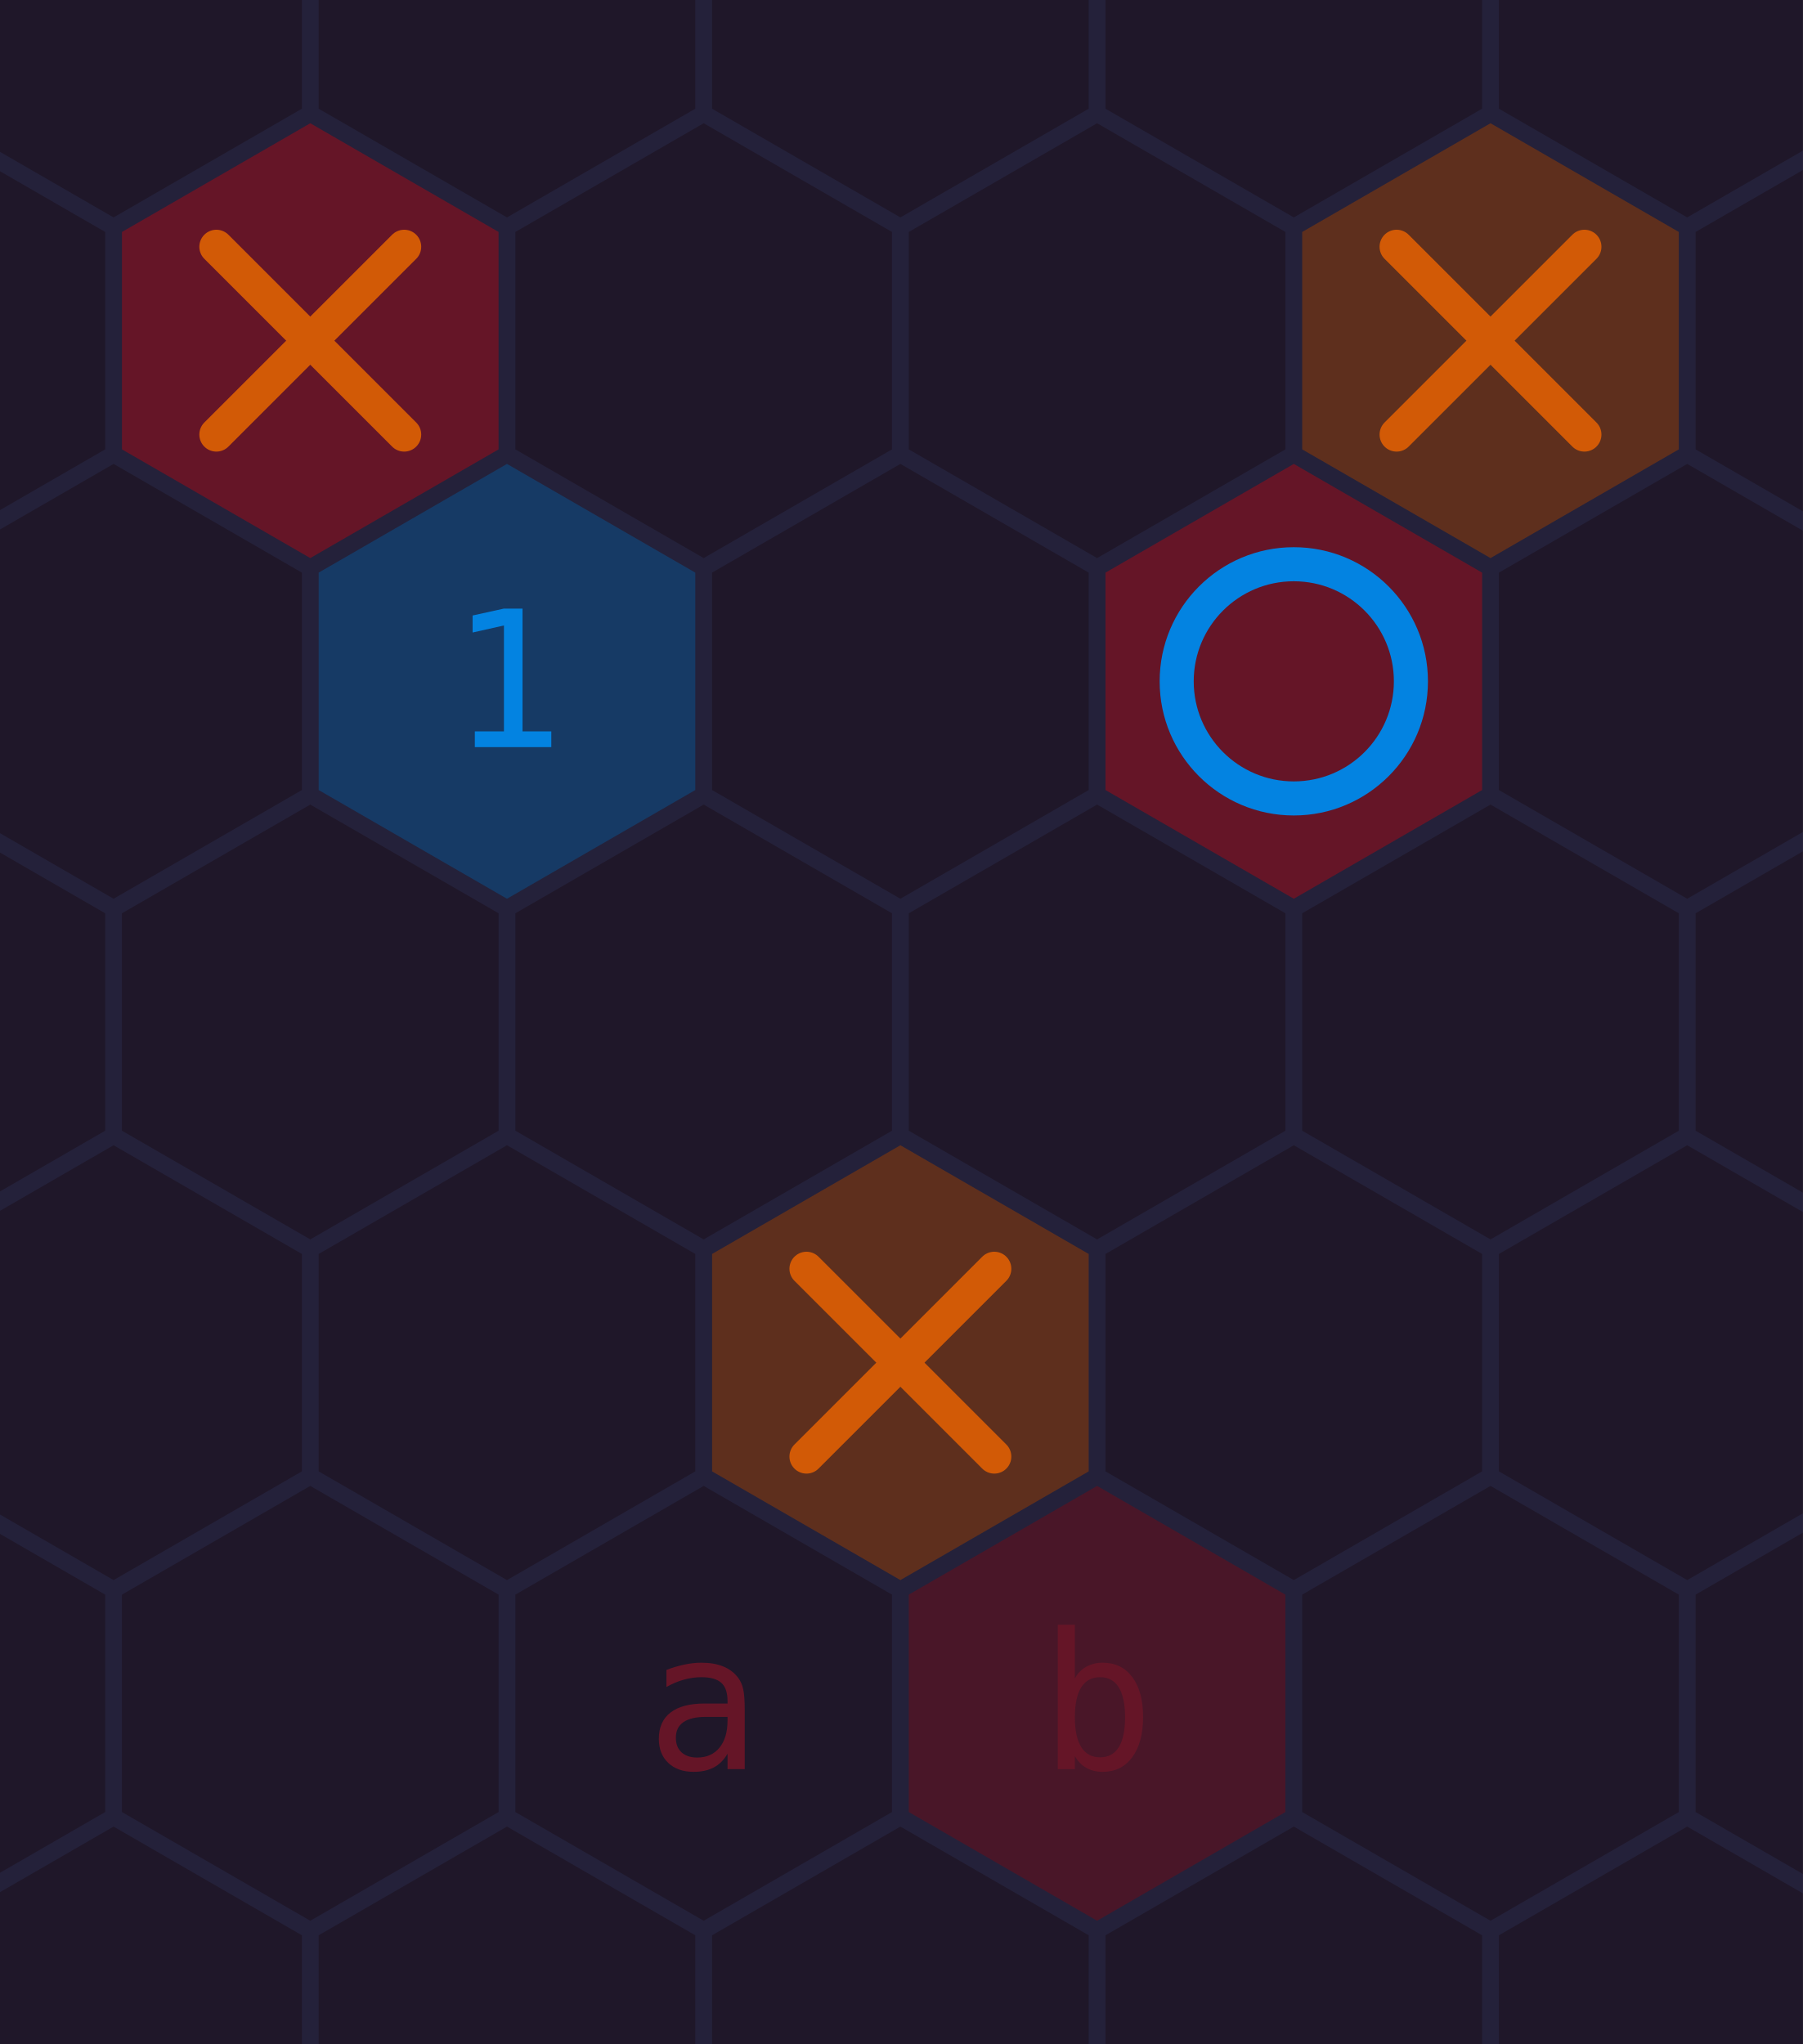
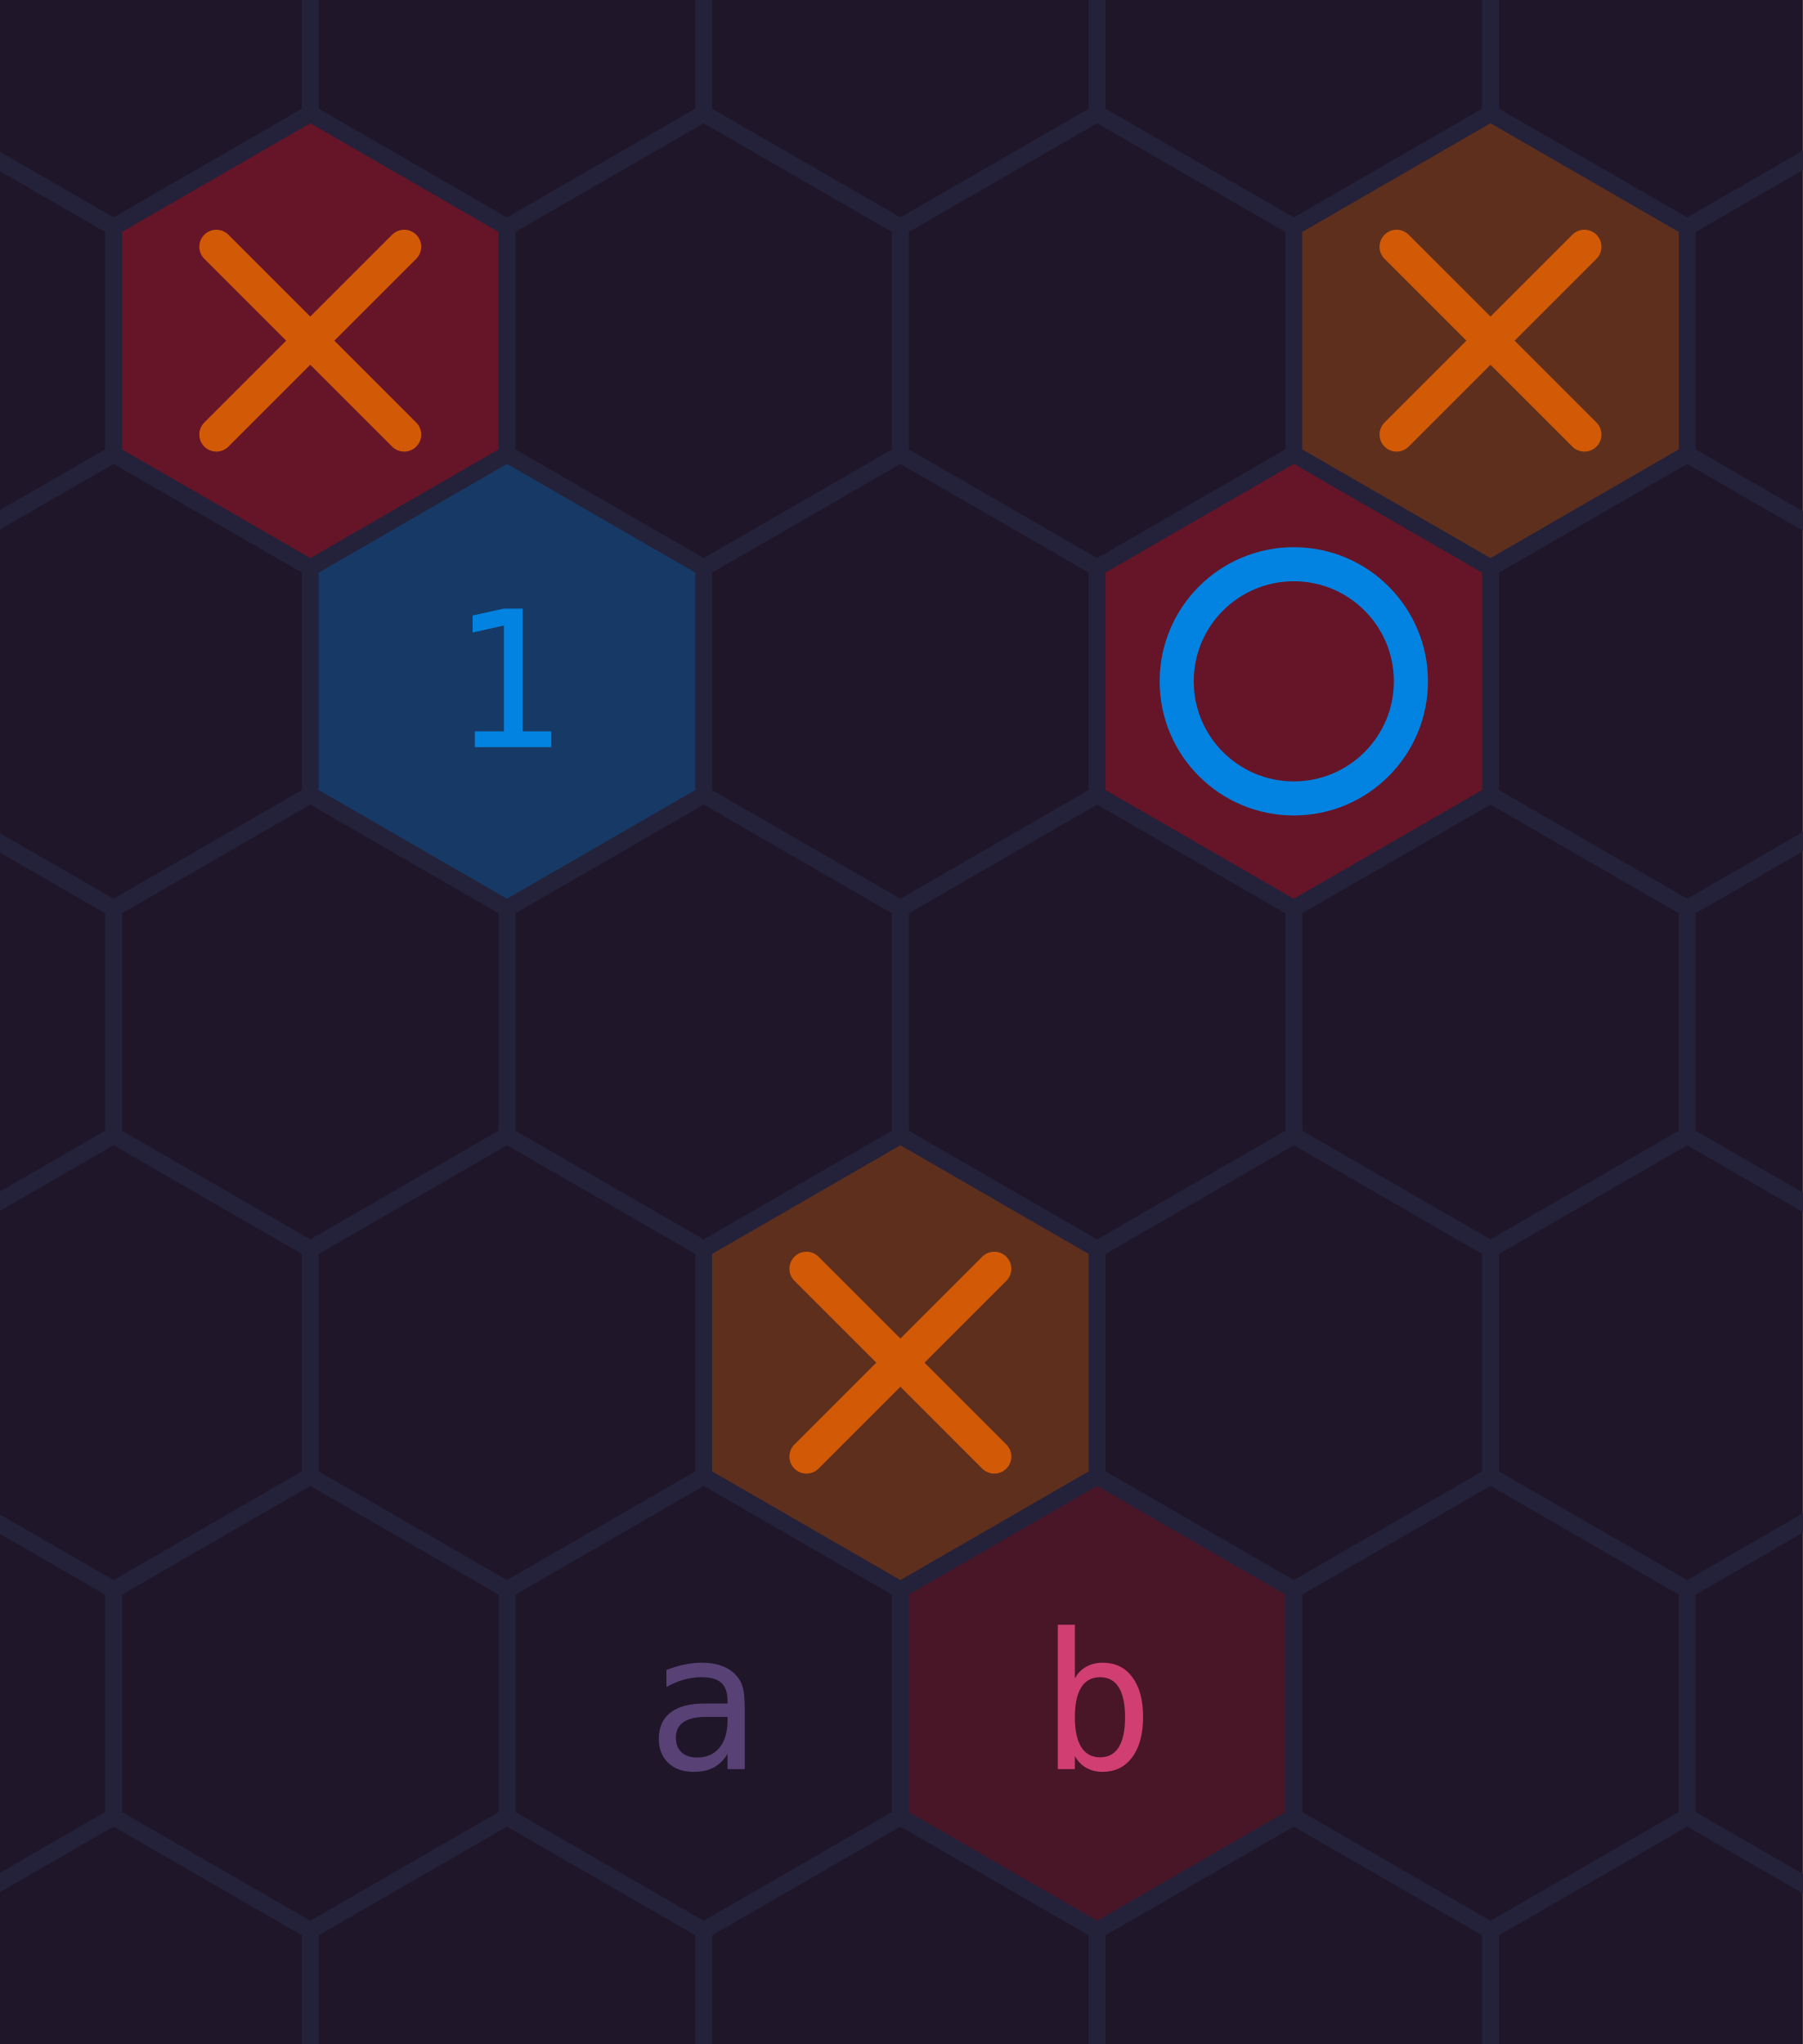
<svg xmlns="http://www.w3.org/2000/svg" viewBox="-87.426 -96.0 508 576">
  <rect x="-87.426" y="-96.0" width="100%" height="100%" fill="rgba(31, 23, 41, 1.0)" />
  <defs>
    <mask x="-87.426" y="-96.0" width="100%" height="100%" id="full-mask" mask-type="luminance" maskUnits="userSpaceOnUse">
      <rect x="-87.426" y="-96.0" width="100%" height="100%" fill="rgba(255, 255, 255, 1.0)" />
    </mask>
    <mask x="-87.426" y="-96.0" width="100%" height="100%" id="text-mask" mask-type="luminance" maskUnits="userSpaceOnUse">
      <rect x="-87.426" y="-96.0" width="100%" height="100%" fill="rgba(255, 255, 255, 1.0)" />
      <text stroke="rgba(51, 51, 51, 1.0)" stroke-width="8.925" stroke-linecap="round" stroke-linejoin="round" font-weight="normal" font-family="consolas, monospace, sans-serif" font-size="53.55px" text-anchor="middle" dominant-baseline="central" x="110.851" y="384.0">a</text>
      <text fill="rgba(0, 0, 0, 1.0)" font-weight="normal" font-family="consolas, monospace, sans-serif" font-size="53.55px" text-anchor="middle" dominant-baseline="central" x="110.851" y="384.0">a</text>
      <text stroke="rgba(51, 51, 51, 1.0)" stroke-width="8.925" stroke-linecap="round" stroke-linejoin="round" font-weight="normal" font-family="consolas, monospace, sans-serif" font-size="53.55px" text-anchor="middle" dominant-baseline="central" x="55.426" y="96.0">1</text>
      <text fill="rgba(0, 0, 0, 1.0)" font-weight="normal" font-family="consolas, monospace, sans-serif" font-size="53.55px" text-anchor="middle" dominant-baseline="central" x="55.426" y="96.0">1</text>
      <text stroke="rgba(51, 51, 51, 1.0)" stroke-width="8.925" stroke-linecap="round" stroke-linejoin="round" font-weight="normal" font-family="consolas, monospace, sans-serif" font-size="53.55px" text-anchor="middle" dominant-baseline="central" x="221.703" y="384.0">b</text>
      <text fill="rgba(0, 0, 0, 1.0)" font-weight="normal" font-family="consolas, monospace, sans-serif" font-size="53.55px" text-anchor="middle" dominant-baseline="central" x="221.703" y="384.0">b</text>
    </mask>
  </defs>
  <g mask="url(#full-mask)">
-     <polygon points="-56.292,352.5 -56.292,415.5 -110.851,447.0 -165.411,415.5 -165.411,352.5 -110.851,321.0" fill="rgba(31, 23, 41, 1.0)" stroke="rgba(36, 33, 58, 1.0)" stroke-width="3.0" />
-     <polygon points="-0.866,448.5 -0.866,511.5 -55.426,543.0 -109.985,511.5 -109.985,448.5 -55.426,417.0" fill="rgba(31, 23, 41, 1.0)" stroke="rgba(36, 33, 58, 1.0)" stroke-width="3.0" />
-     <polygon points="-56.292,160.5 -56.292,223.5 -110.851,255.0 -165.411,223.5 -165.411,160.5 -110.851,129.0" fill="rgba(31, 23, 41, 1.0)" stroke="rgba(36, 33, 58, 1.0)" stroke-width="3.0" />
-     <polygon points="-0.866,256.5 -0.866,319.5 -55.426,351.0 -109.985,319.5 -109.985,256.5 -55.426,225.0" fill="rgba(31, 23, 41, 1.0)" stroke="rgba(36, 33, 58, 1.0)" stroke-width="3.0" />
-     <polygon points="54.56,352.5 54.56,415.5 3.857637417314163E-15,447.0 -54.56,415.5 -54.56,352.5 -1.1572912251942487E-14,321.0" fill="rgba(31, 23, 41, 1.0)" stroke="rgba(36, 33, 58, 1.0)" stroke-width="3.0" />
-     <polygon points="109.985,448.5 109.985,511.5 55.426,543.0 0.866,511.5 0.866,448.5 55.426,417.0" fill="rgba(31, 23, 41, 1.0)" stroke="rgba(36, 33, 58, 1.0)" stroke-width="3.0" />
-     <polygon points="-56.292,-31.5 -56.292,31.5 -110.851,63.0 -165.411,31.5 -165.411,-31.5 -110.851,-63.0" fill="rgba(31, 23, 41, 1.0)" stroke="rgba(36, 33, 58, 1.0)" stroke-width="3.0" />
-     <polygon points="-0.866,64.5 -0.866,127.5 -55.426,159.0 -109.985,127.5 -109.985,64.5 -55.426,33.0" fill="rgba(31, 23, 41, 1.0)" stroke="rgba(36, 33, 58, 1.0)" stroke-width="3.0" />
-     <polygon points="54.56,160.5 54.56,223.5 3.857637417314163E-15,255.0 -54.56,223.5 -54.56,160.5 -1.1572912251942487E-14,129.0" fill="rgba(31, 23, 41, 1.0)" stroke="rgba(36, 33, 58, 1.0)" stroke-width="3.0" />
-     <polygon points="109.985,256.5 109.985,319.5 55.426,351.0 0.866,319.5 0.866,256.5 55.426,225.0" fill="rgba(31, 23, 41, 1.0)" stroke="rgba(36, 33, 58, 1.0)" stroke-width="3.0" />
-     <polygon points="165.411,352.5 165.411,415.5 110.851,447.0 56.292,415.5 56.292,352.5 110.851,321.0" fill="rgba(31, 23, 41, 1.0)" stroke="rgba(36, 33, 58, 1.0)" stroke-width="3.0" />
-     <text fill="rgba(101, 21, 39, 1.0)" font-weight="normal" font-family="consolas, monospace, sans-serif" font-size="53.55px" text-anchor="middle" dominant-baseline="central" x="110.851" y="384.0">a</text>
-     <polygon points="220.836,448.5 220.836,511.5 166.277,543.0 111.717,511.5 111.717,448.5 166.277,417.0" fill="rgba(31, 23, 41, 1.0)" stroke="rgba(36, 33, 58, 1.0)" stroke-width="3.0" />
-     <polygon points="-0.866,-127.5 -0.866,-64.5 -55.426,-33.0 -109.985,-64.5 -109.985,-127.5 -55.426,-159.0" fill="rgba(31, 23, 41, 1.0)" stroke="rgba(36, 33, 58, 1.0)" stroke-width="3.0" />
+     <polygon points="-56.292,352.5 -56.292,415.5 -110.851,447.0 -165.411,415.5 -165.411,352.5 -110.851,321.0" fill="rgba(0, 0, 0, 0.0)" stroke="rgba(36, 33, 58, 1.0)" stroke-width="3.0" />
+     <polygon points="-0.866,448.5 -0.866,511.5 -55.426,543.0 -109.985,511.5 -109.985,448.5 -55.426,417.0" fill="rgba(0, 0, 0, 0.0)" stroke="rgba(36, 33, 58, 1.0)" stroke-width="3.0" />
+     <polygon points="-56.292,160.5 -56.292,223.5 -110.851,255.0 -165.411,223.5 -165.411,160.5 -110.851,129.0" fill="rgba(0, 0, 0, 0.0)" stroke="rgba(36, 33, 58, 1.0)" stroke-width="3.0" />
+     <polygon points="-0.866,256.5 -0.866,319.5 -55.426,351.0 -109.985,319.5 -109.985,256.5 -55.426,225.0" fill="rgba(0, 0, 0, 0.0)" stroke="rgba(36, 33, 58, 1.0)" stroke-width="3.0" />
+     <polygon points="54.56,352.5 54.56,415.5 3.857637417314163E-15,447.0 -54.56,415.5 -54.56,352.5 -1.1572912251942487E-14,321.0" fill="rgba(0, 0, 0, 0.0)" stroke="rgba(36, 33, 58, 1.0)" stroke-width="3.0" />
+     <polygon points="109.985,448.5 109.985,511.5 55.426,543.0 0.866,511.5 0.866,448.5 55.426,417.0" fill="rgba(0, 0, 0, 0.0)" stroke="rgba(36, 33, 58, 1.0)" stroke-width="3.0" />
+     <polygon points="-56.292,-31.5 -56.292,31.5 -110.851,63.0 -165.411,31.5 -165.411,-31.5 -110.851,-63.0" fill="rgba(0, 0, 0, 0.0)" stroke="rgba(36, 33, 58, 1.0)" stroke-width="3.0" />
+     <polygon points="-0.866,64.5 -0.866,127.5 -55.426,159.0 -109.985,127.5 -109.985,64.5 -55.426,33.0" fill="rgba(0, 0, 0, 0.0)" stroke="rgba(36, 33, 58, 1.0)" stroke-width="3.0" />
+     <polygon points="54.56,160.5 54.56,223.5 3.857637417314163E-15,255.0 -54.56,223.5 -54.56,160.5 -1.1572912251942487E-14,129.0" fill="rgba(0, 0, 0, 0.0)" stroke="rgba(36, 33, 58, 1.0)" stroke-width="3.0" />
+     <polygon points="109.985,256.5 109.985,319.5 55.426,351.0 0.866,319.5 0.866,256.5 55.426,225.0" fill="rgba(0, 0, 0, 0.0)" stroke="rgba(36, 33, 58, 1.0)" stroke-width="3.0" />
+     <polygon points="165.411,352.5 165.411,415.5 110.851,447.0 56.292,415.5 56.292,352.5 110.851,321.0" fill="rgba(0, 0, 0, 0.0)" stroke="rgba(36, 33, 58, 1.0)" stroke-width="3.0" />
+     <text fill="rgba(88, 65, 116, 1.0)" font-weight="normal" font-family="consolas, monospace, sans-serif" font-size="53.55px" text-anchor="middle" dominant-baseline="central" x="110.851" y="384.0">a</text>
+     <polygon points="220.836,448.5 220.836,511.5 166.277,543.0 111.717,511.5 111.717,448.5 166.277,417.0" fill="rgba(0, 0, 0, 0.0)" stroke="rgba(36, 33, 58, 1.0)" stroke-width="3.0" />
+     <polygon points="-0.866,-127.5 -0.866,-64.5 -55.426,-33.0 -109.985,-64.5 -109.985,-127.5 -55.426,-159.0" fill="rgba(0, 0, 0, 0.0)" stroke="rgba(36, 33, 58, 1.0)" stroke-width="3.0" />
    <polygon points="54.56,-31.5 54.56,31.5 3.857637417314163E-15,63.0 -54.56,31.5 -54.56,-31.5 -1.1572912251942487E-14,-63.0" fill="rgba(101, 21, 39, 1.0)" stroke="rgba(36, 33, 58, 1.0)" stroke-width="3.0" />
-     <circle cx="0.0" cy="0.0" fill="rgba(0, 0, 0, 0.0)" r="12.0" mask="url(#text-mask)" />
    <line x1="-26.46" y1="-26.46" x2="26.46" y2="26.46" stroke="rgba(210, 90, 6, 1.0)" stroke-width="9.6" stroke-linecap="round" mask="url(#text-mask)" />
    <line x1="-26.46" y1="26.46" x2="26.46" y2="-26.46" stroke="rgba(210, 90, 6, 1.0)" stroke-width="9.6" stroke-linecap="round" mask="url(#text-mask)" />
    <polygon points="109.985,64.5 109.985,127.5 55.426,159.0 0.866,127.5 0.866,64.5 55.426,33.0" fill="rgba(22, 58, 101, 1.0)" stroke="rgba(36, 33, 58, 1.0)" stroke-width="3.0" />
    <text fill="rgba(3, 131, 225, 1.0)" font-weight="normal" font-family="consolas, monospace, sans-serif" font-size="53.55px" text-anchor="middle" dominant-baseline="central" x="55.426" y="96.0">1</text>
-     <polygon points="165.411,160.5 165.411,223.5 110.851,255.0 56.292,223.5 56.292,160.5 110.851,129.0" fill="rgba(31, 23, 41, 1.0)" stroke="rgba(36, 33, 58, 1.0)" stroke-width="3.0" />
+     <polygon points="165.411,160.5 165.411,223.5 110.851,255.0 56.292,223.5 56.292,160.5 110.851,129.0" fill="rgba(0, 0, 0, 0.0)" stroke="rgba(36, 33, 58, 1.0)" stroke-width="3.0" />
    <polygon points="220.836,256.5 220.836,319.5 166.277,351.0 111.717,319.5 111.717,256.5 166.277,225.0" fill="rgba(94, 47, 29, 1.0)" stroke="rgba(36, 33, 58, 1.0)" stroke-width="3.0" />
    <line x1="139.817" y1="261.54" x2="192.737" y2="314.46" stroke="rgba(210, 90, 6, 1.0)" stroke-width="9.6" stroke-linecap="round" mask="url(#text-mask)" />
    <line x1="139.817" y1="314.46" x2="192.737" y2="261.54" stroke="rgba(210, 90, 6, 1.0)" stroke-width="9.6" stroke-linecap="round" mask="url(#text-mask)" />
    <polygon points="276.262,352.5 276.262,415.5 221.703,447.0 167.143,415.5 167.143,352.5 221.703,321.0" fill="rgba(73, 22, 40, 1.0)" stroke="rgba(36, 33, 58, 1.0)" stroke-width="3.0" />
-     <text fill="rgba(101, 21, 39, 1.0)" font-weight="normal" font-family="consolas, monospace, sans-serif" font-size="53.55px" text-anchor="middle" dominant-baseline="central" x="221.703" y="384.0">b</text>
-     <polygon points="331.688,448.5 331.688,511.5 277.128,543.0 222.569,511.5 222.569,448.5 277.128,417.0" fill="rgba(31, 23, 41, 1.0)" stroke="rgba(36, 33, 58, 1.0)" stroke-width="3.0" />
-     <polygon points="109.985,-127.5 109.985,-64.5 55.426,-33.0 0.866,-64.5 0.866,-127.5 55.426,-159.0" fill="rgba(31, 23, 41, 1.0)" stroke="rgba(36, 33, 58, 1.0)" stroke-width="3.0" />
-     <polygon points="165.411,-31.5 165.411,31.5 110.851,63.0 56.292,31.5 56.292,-31.5 110.851,-63.0" fill="rgba(31, 23, 41, 1.0)" stroke="rgba(36, 33, 58, 1.0)" stroke-width="3.0" />
-     <polygon points="220.836,64.5 220.836,127.5 166.277,159.0 111.717,127.5 111.717,64.5 166.277,33.0" fill="rgba(31, 23, 41, 1.0)" stroke="rgba(36, 33, 58, 1.0)" stroke-width="3.0" />
-     <polygon points="276.262,160.5 276.262,223.5 221.703,255.0 167.143,223.5 167.143,160.5 221.703,129.0" fill="rgba(31, 23, 41, 1.0)" stroke="rgba(36, 33, 58, 1.0)" stroke-width="3.0" />
-     <polygon points="331.688,256.5 331.688,319.5 277.128,351.0 222.569,319.5 222.569,256.5 277.128,225.0" fill="rgba(31, 23, 41, 1.0)" stroke="rgba(36, 33, 58, 1.0)" stroke-width="3.0" />
-     <polygon points="387.113,352.5 387.113,415.5 332.554,447.0 277.994,415.5 277.994,352.5 332.554,321.0" fill="rgba(31, 23, 41, 1.0)" stroke="rgba(36, 33, 58, 1.0)" stroke-width="3.0" />
-     <polygon points="442.539,448.5 442.539,511.5 387.979,543.0 333.42,511.5 333.42,448.5 387.979,417.0" fill="rgba(31, 23, 41, 1.0)" stroke="rgba(36, 33, 58, 1.0)" stroke-width="3.0" />
-     <polygon points="220.836,-127.5 220.836,-64.5 166.277,-33.0 111.717,-64.5 111.717,-127.5 166.277,-159.0" fill="rgba(31, 23, 41, 1.0)" stroke="rgba(36, 33, 58, 1.0)" stroke-width="3.0" />
-     <polygon points="276.262,-31.5 276.262,31.5 221.703,63.0 167.143,31.5 167.143,-31.5 221.703,-63.0" fill="rgba(31, 23, 41, 1.0)" stroke="rgba(36, 33, 58, 1.0)" stroke-width="3.0" />
+     <text fill="rgba(208, 62, 114, 1.0)" font-weight="normal" font-family="consolas, monospace, sans-serif" font-size="53.55px" text-anchor="middle" dominant-baseline="central" x="221.703" y="384.0">b</text>
+     <polygon points="331.688,448.5 331.688,511.5 277.128,543.0 222.569,511.5 222.569,448.5 277.128,417.0" fill="rgba(0, 0, 0, 0.0)" stroke="rgba(36, 33, 58, 1.0)" stroke-width="3.0" />
+     <polygon points="109.985,-127.5 109.985,-64.5 55.426,-33.0 0.866,-64.5 0.866,-127.5 55.426,-159.0" fill="rgba(0, 0, 0, 0.0)" stroke="rgba(36, 33, 58, 1.0)" stroke-width="3.0" />
+     <polygon points="165.411,-31.5 165.411,31.5 110.851,63.0 56.292,31.5 56.292,-31.5 110.851,-63.0" fill="rgba(0, 0, 0, 0.0)" stroke="rgba(36, 33, 58, 1.0)" stroke-width="3.0" />
+     <polygon points="220.836,64.5 220.836,127.5 166.277,159.0 111.717,127.5 111.717,64.5 166.277,33.0" fill="rgba(0, 0, 0, 0.0)" stroke="rgba(36, 33, 58, 1.0)" stroke-width="3.0" />
+     <polygon points="276.262,160.5 276.262,223.5 221.703,255.0 167.143,223.5 167.143,160.5 221.703,129.0" fill="rgba(0, 0, 0, 0.0)" stroke="rgba(36, 33, 58, 1.0)" stroke-width="3.0" />
+     <polygon points="331.688,256.5 331.688,319.5 277.128,351.0 222.569,319.5 222.569,256.5 277.128,225.0" fill="rgba(0, 0, 0, 0.0)" stroke="rgba(36, 33, 58, 1.0)" stroke-width="3.0" />
+     <polygon points="387.113,352.5 387.113,415.5 332.554,447.0 277.994,415.5 277.994,352.5 332.554,321.0" fill="rgba(0, 0, 0, 0.0)" stroke="rgba(36, 33, 58, 1.0)" stroke-width="3.0" />
+     <polygon points="442.539,448.5 442.539,511.5 387.979,543.0 333.42,511.5 333.42,448.5 387.979,417.0" fill="rgba(0, 0, 0, 0.0)" stroke="rgba(36, 33, 58, 1.0)" stroke-width="3.0" />
+     <polygon points="220.836,-127.5 220.836,-64.5 166.277,-33.0 111.717,-64.5 111.717,-127.5 166.277,-159.0" fill="rgba(0, 0, 0, 0.0)" stroke="rgba(36, 33, 58, 1.0)" stroke-width="3.0" />
+     <polygon points="276.262,-31.5 276.262,31.5 221.703,63.0 167.143,31.5 167.143,-31.5 221.703,-63.0" fill="rgba(0, 0, 0, 0.0)" stroke="rgba(36, 33, 58, 1.0)" stroke-width="3.0" />
    <polygon points="331.688,64.5 331.688,127.5 277.128,159.0 222.569,127.5 222.569,64.5 277.128,33.0" fill="rgba(101, 21, 39, 1.0)" stroke="rgba(36, 33, 58, 1.0)" stroke-width="3.0" />
-     <circle cx="277.128" cy="96.0" fill="rgba(0, 0, 0, 0.0)" r="12.0" mask="url(#text-mask)" />
    <circle cx="277.128" cy="96.0" fill="rgba(3, 131, 225, 1.0)" r="37.8" mask="url(#text-mask)" />
    <circle cx="277.128" cy="96.0" fill="rgba(101, 21, 39, 1.0)" r="28.2" mask="url(#text-mask)" />
-     <polygon points="387.113,160.5 387.113,223.5 332.554,255.0 277.994,223.5 277.994,160.5 332.554,129.0" fill="rgba(31, 23, 41, 1.0)" stroke="rgba(36, 33, 58, 1.0)" stroke-width="3.0" />
-     <polygon points="442.539,256.5 442.539,319.5 387.979,351.0 333.42,319.5 333.42,256.5 387.979,225.0" fill="rgba(31, 23, 41, 1.0)" stroke="rgba(36, 33, 58, 1.0)" stroke-width="3.0" />
-     <polygon points="497.965,352.5 497.965,415.5 443.405,447.0 388.845,415.5 388.845,352.5 443.405,321.0" fill="rgba(31, 23, 41, 1.0)" stroke="rgba(36, 33, 58, 1.0)" stroke-width="3.0" />
-     <polygon points="331.688,-127.5 331.688,-64.5 277.128,-33.0 222.569,-64.5 222.569,-127.5 277.128,-159.0" fill="rgba(31, 23, 41, 1.0)" stroke="rgba(36, 33, 58, 1.0)" stroke-width="3.0" />
+     <polygon points="387.113,160.5 387.113,223.5 332.554,255.0 277.994,223.5 277.994,160.5 332.554,129.0" fill="rgba(0, 0, 0, 0.0)" stroke="rgba(36, 33, 58, 1.0)" stroke-width="3.0" />
+     <polygon points="442.539,256.5 442.539,319.5 387.979,351.0 333.42,319.5 333.42,256.5 387.979,225.0" fill="rgba(0, 0, 0, 0.0)" stroke="rgba(36, 33, 58, 1.0)" stroke-width="3.0" />
+     <polygon points="497.965,352.5 497.965,415.5 443.405,447.0 388.845,415.5 388.845,352.5 443.405,321.0" fill="rgba(0, 0, 0, 0.0)" stroke="rgba(36, 33, 58, 1.0)" stroke-width="3.0" />
+     <polygon points="331.688,-127.5 331.688,-64.5 277.128,-33.0 222.569,-64.5 222.569,-127.5 277.128,-159.0" fill="rgba(0, 0, 0, 0.0)" stroke="rgba(36, 33, 58, 1.0)" stroke-width="3.0" />
    <polygon points="387.113,-31.5 387.113,31.5 332.554,63.0 277.994,31.5 277.994,-31.5 332.554,-63.0" fill="rgba(94, 47, 29, 1.0)" stroke="rgba(36, 33, 58, 1.0)" stroke-width="3.0" />
    <line x1="306.094" y1="-26.46" x2="359.014" y2="26.46" stroke="rgba(210, 90, 6, 1.0)" stroke-width="9.6" stroke-linecap="round" mask="url(#text-mask)" />
    <line x1="306.094" y1="26.46" x2="359.014" y2="-26.46" stroke="rgba(210, 90, 6, 1.0)" stroke-width="9.6" stroke-linecap="round" mask="url(#text-mask)" />
-     <polygon points="442.539,64.5 442.539,127.5 387.979,159.0 333.42,127.5 333.42,64.5 387.979,33.0" fill="rgba(31, 23, 41, 1.0)" stroke="rgba(36, 33, 58, 1.0)" stroke-width="3.0" />
-     <polygon points="497.965,160.5 497.965,223.5 443.405,255.0 388.845,223.5 388.845,160.5 443.405,129.0" fill="rgba(31, 23, 41, 1.0)" stroke="rgba(36, 33, 58, 1.0)" stroke-width="3.0" />
-     <polygon points="442.539,-127.5 442.539,-64.5 387.979,-33.0 333.42,-64.5 333.42,-127.5 387.979,-159.0" fill="rgba(31, 23, 41, 1.0)" stroke="rgba(36, 33, 58, 1.0)" stroke-width="3.0" />
-     <polygon points="497.965,-31.5 497.965,31.5 443.405,63.0 388.845,31.5 388.845,-31.5 443.405,-63.0" fill="rgba(31, 23, 41, 1.0)" stroke="rgba(36, 33, 58, 1.0)" stroke-width="3.0" />
+     <polygon points="442.539,64.5 442.539,127.5 387.979,159.0 333.42,127.5 333.42,64.5 387.979,33.0" fill="rgba(0, 0, 0, 0.0)" stroke="rgba(36, 33, 58, 1.0)" stroke-width="3.0" />
+     <polygon points="497.965,160.5 497.965,223.5 443.405,255.0 388.845,223.5 388.845,160.5 443.405,129.0" fill="rgba(0, 0, 0, 0.0)" stroke="rgba(36, 33, 58, 1.0)" stroke-width="3.0" />
+     <polygon points="442.539,-127.5 442.539,-64.5 387.979,-33.0 333.42,-64.5 333.42,-127.5 387.979,-159.0" fill="rgba(0, 0, 0, 0.0)" stroke="rgba(36, 33, 58, 1.0)" stroke-width="3.0" />
+     <polygon points="497.965,-31.5 497.965,31.5 443.405,63.0 388.845,31.5 388.845,-31.5 443.405,-63.0" fill="rgba(0, 0, 0, 0.0)" stroke="rgba(36, 33, 58, 1.0)" stroke-width="3.0" />
  </g>
</svg>
